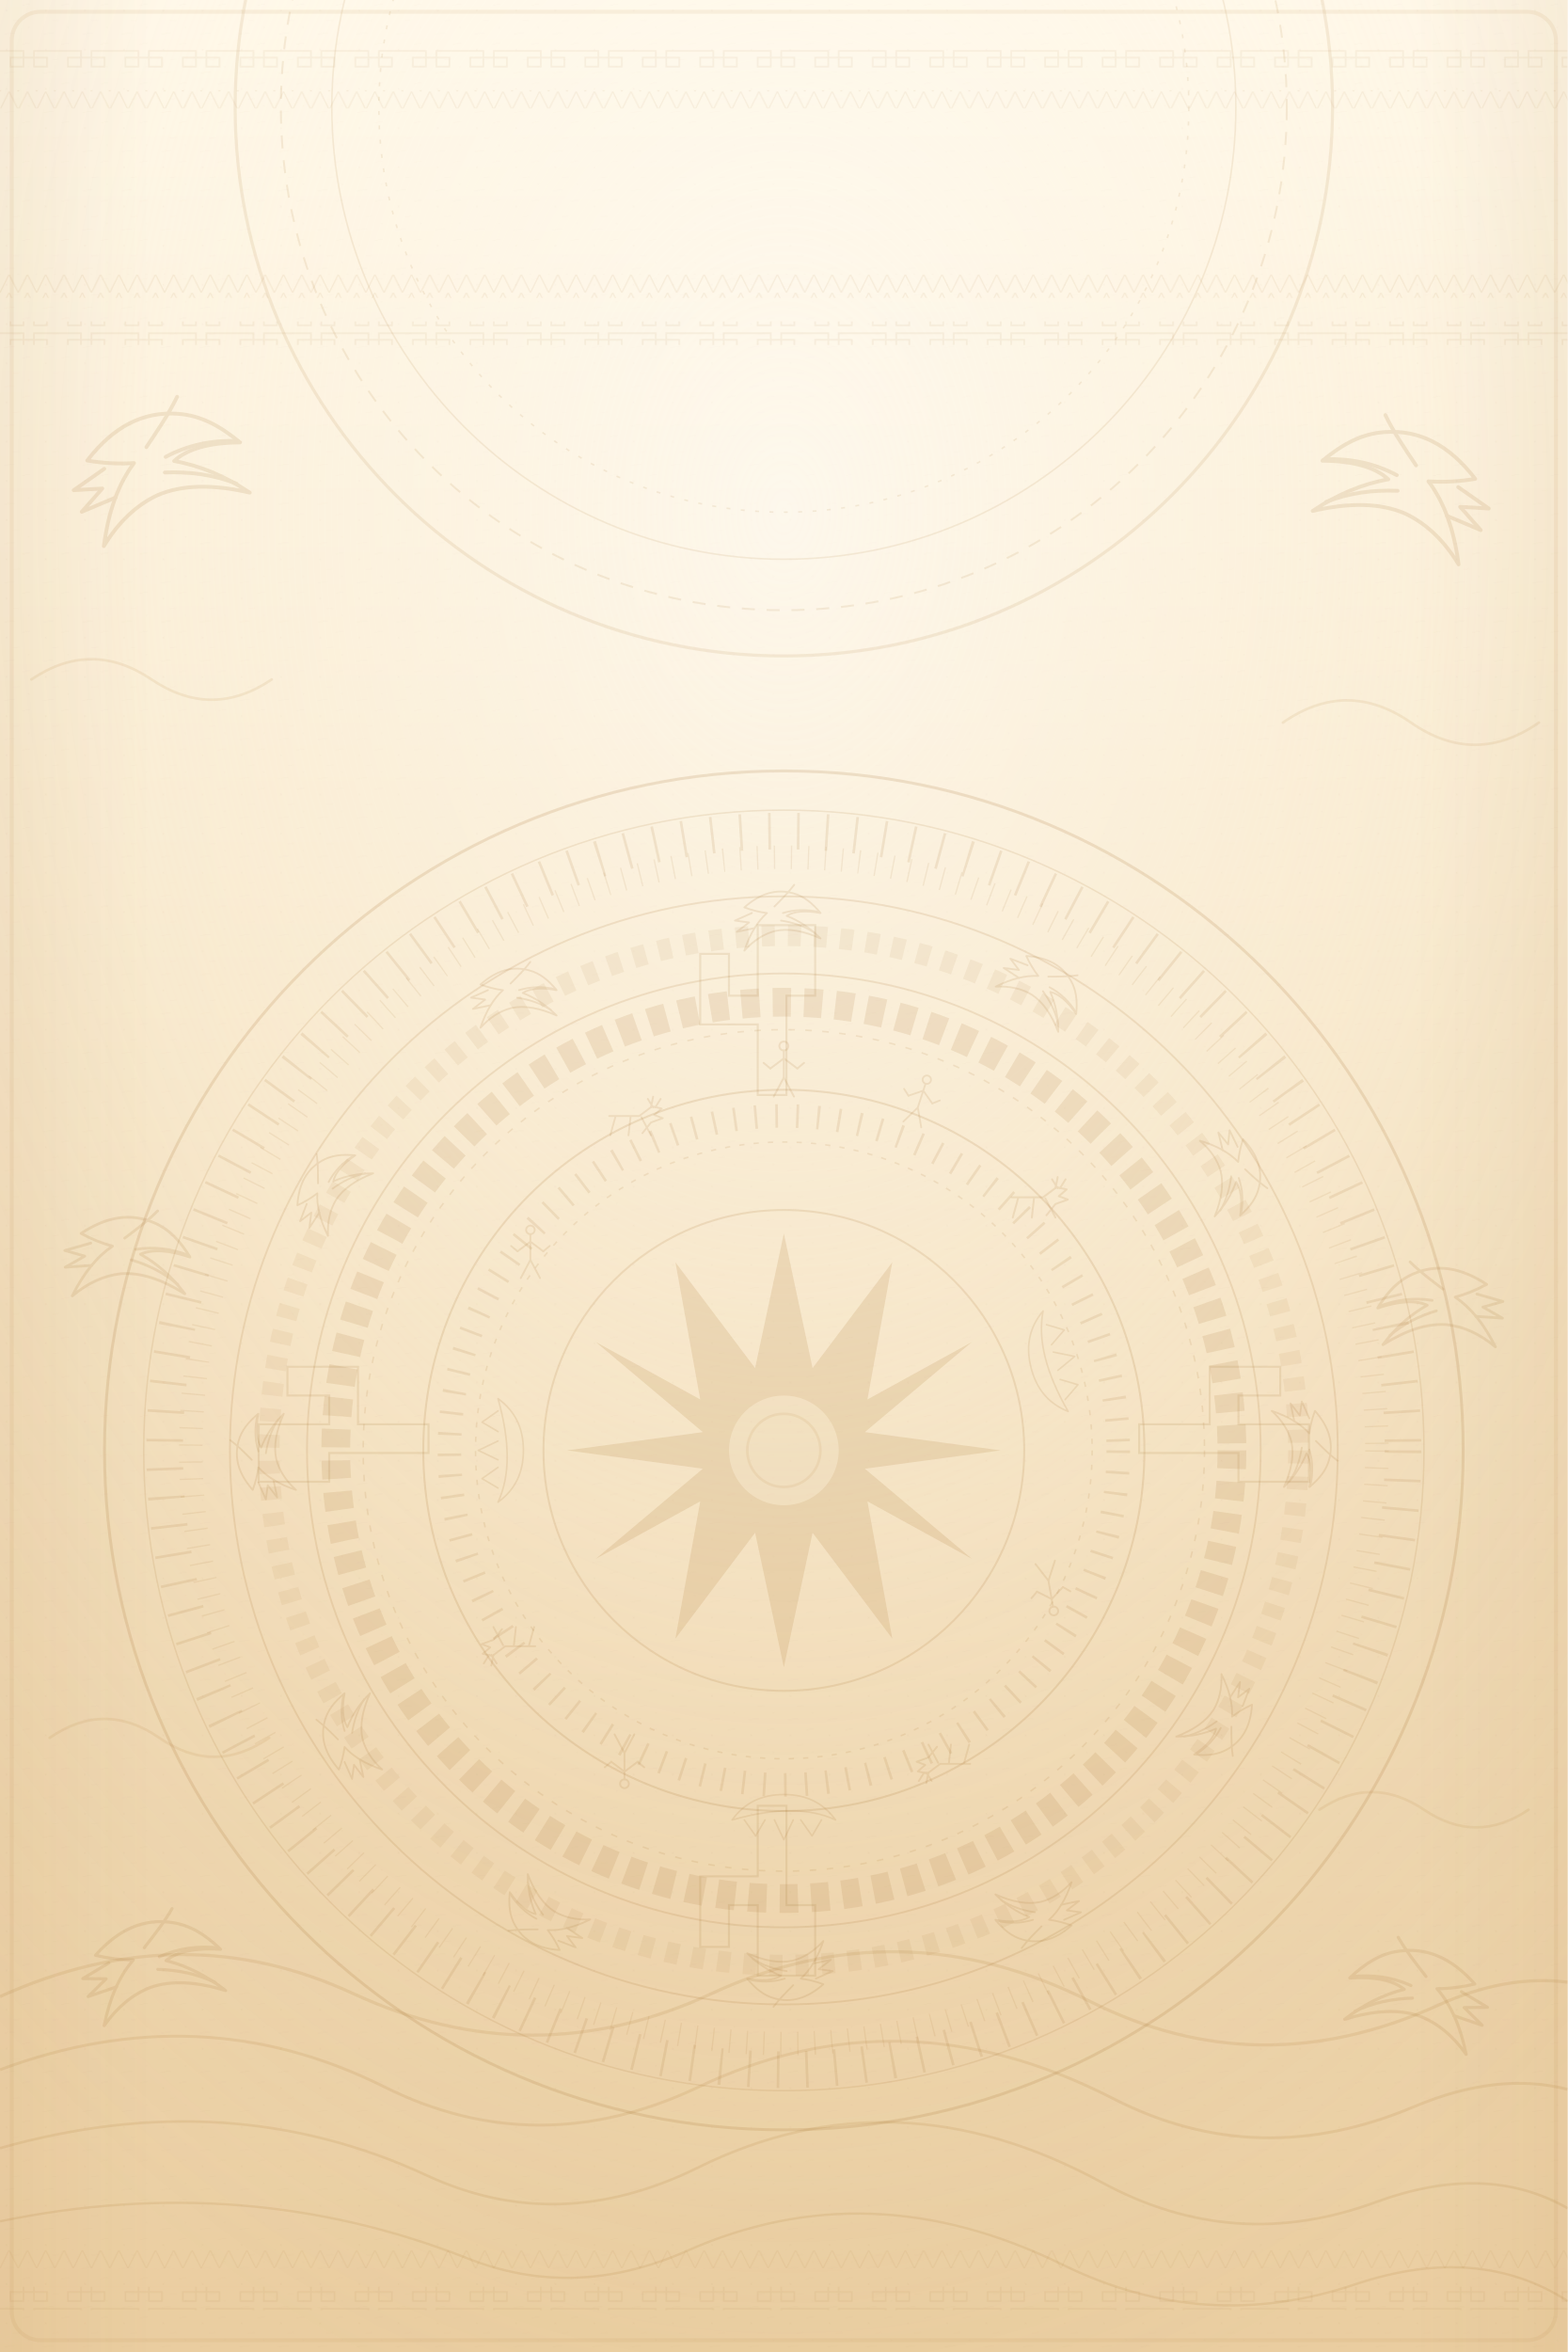
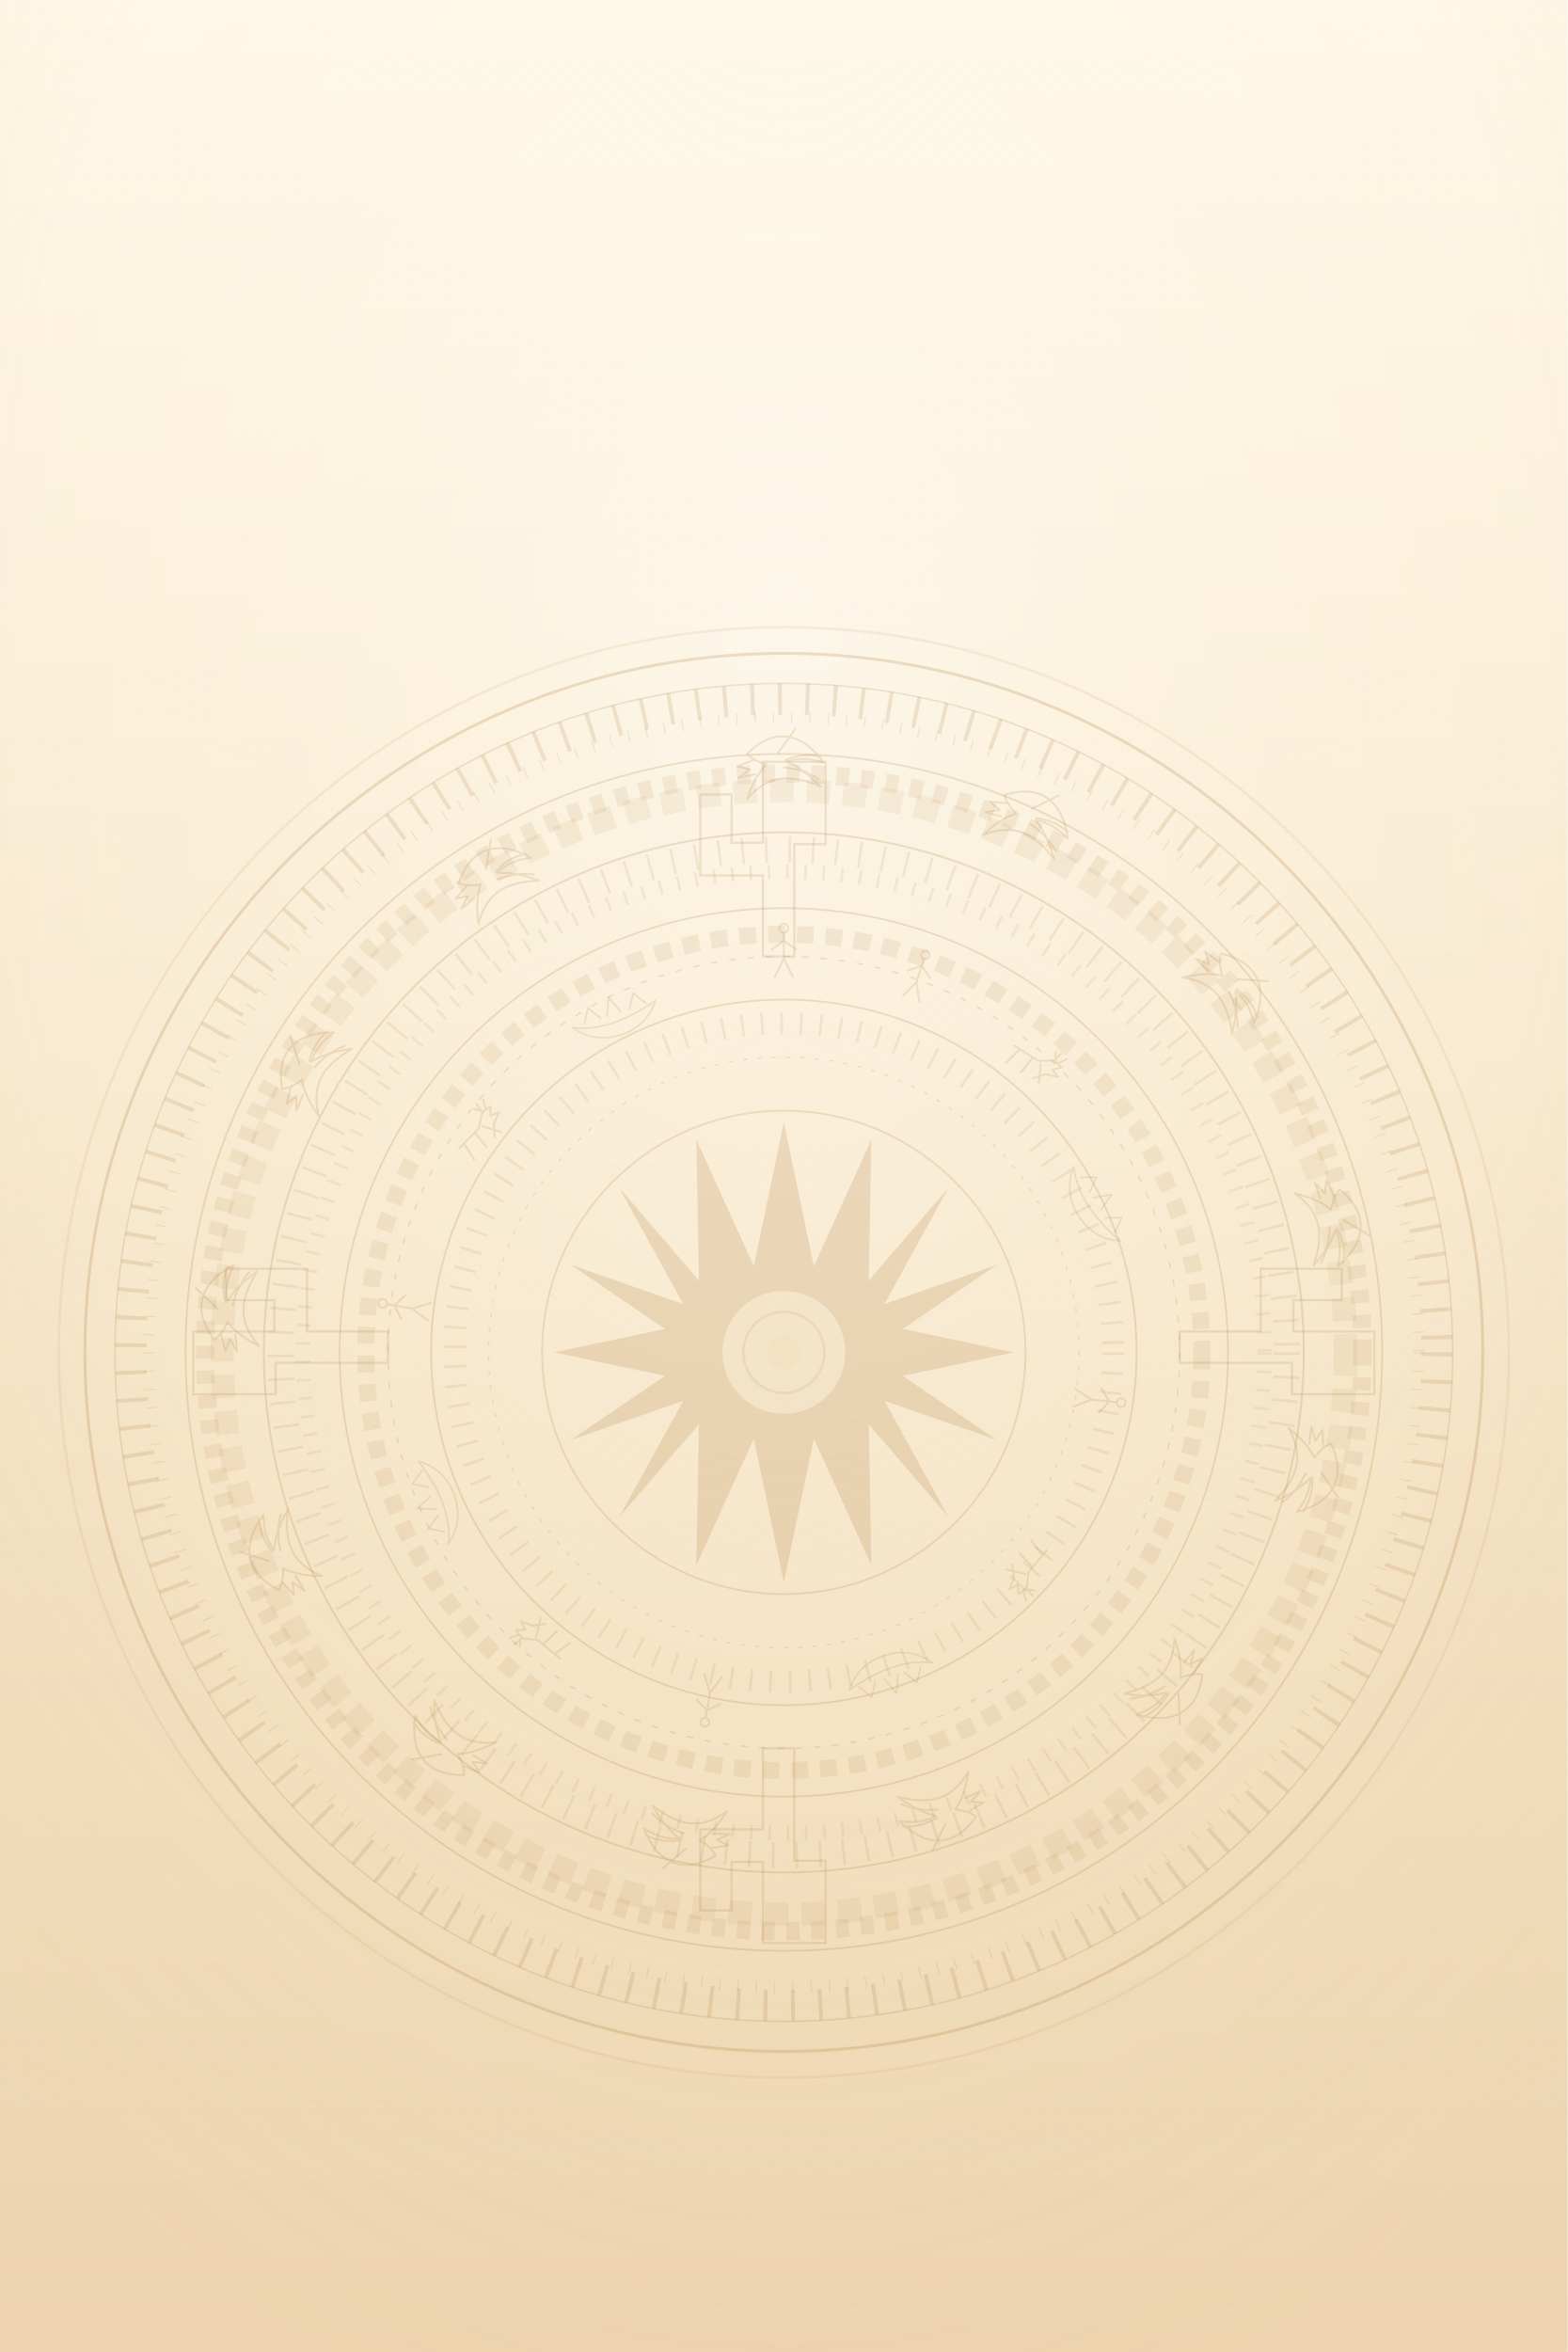
- <svg xmlns="http://www.w3.org/2000/svg" viewBox="0 0 1200 1800" preserveAspectRatio="xMidYMid slice">
+ <svg xmlns="http://www.w3.org/2000/svg" viewBox="0 0 1200 1800" preserveAspectRatio="none">
  <defs>
    <linearGradient id="paper" x1="0" y1="0" x2="0" y2="1">
-       <stop stop-color="#fff8e9" />
-       <stop offset=".42" stop-color="#f7e7ca" />
-       <stop offset="1" stop-color="#ecd1a5" />
+       <stop stop-color="#fff8e8" />
+       <stop offset=".48" stop-color="#f7e8cd" />
+       <stop offset="1" stop-color="#efd7b2" />
    </linearGradient>
-     <radialGradient id="glow" cx="50%" cy="22%" r="82%">
-       <stop stop-color="#fffdf8" stop-opacity=".60" />
-       <stop offset=".54" stop-color="#fff7e6" stop-opacity=".16" />
-       <stop offset="1" stop-color="#b67a35" stop-opacity=".045" />
+     <radialGradient id="paperGlow" cx="50%" cy="28%" r="78%">
+       <stop stop-color="#fffef9" stop-opacity=".50" />
+       <stop offset=".62" stop-color="#fff7e4" stop-opacity=".10" />
+       <stop offset="1" stop-color="#ad7532" stop-opacity=".035" />
    </radialGradient>
-     <linearGradient id="edge" x1="0" y1="0" x2="1" y2="0">
-       <stop stop-color="#9a641f" stop-opacity=".055" />
-       <stop offset=".10" stop-color="#9a641f" stop-opacity="0" />
-       <stop offset=".90" stop-color="#9a641f" stop-opacity="0" />
-       <stop offset="1" stop-color="#9a641f" stop-opacity=".055" />
-     </linearGradient>
-     <pattern id="grain" width="30" height="30" patternUnits="userSpaceOnUse">
-       <circle cx="5" cy="8" r=".7" fill="#86551f" opacity=".035" />
-       <circle cx="22" cy="21" r=".55" fill="#a36c2c" opacity=".03" />
-       <path d="M3 26l8-1M17 4l6-1M10 16l5-.7" stroke="#875b2b" stroke-width=".4" opacity=".03" />
+     <pattern id="grain" width="26" height="26" patternUnits="userSpaceOnUse">
+       <circle cx="4" cy="6" r=".55" fill="#97652a" opacity=".028" />
+       <circle cx="19" cy="18" r=".45" fill="#b17a38" opacity=".025" />
+       <path d="M2 22l7-.8M14 3l5-.7" stroke="#8f6028" stroke-width=".35" opacity=".024" />
    </pattern>
-     <g id="bird" fill="none" stroke="#a36d2a" stroke-linecap="round" stroke-linejoin="round">
-       <path d="M-42 2c17-15 34-20 52-15 11 3 20 10 29 21-16-3-28-2-36 3 13 5 25 13 36 24-18-8-34-11-48-8-12 3-23 10-33 21 6-18 14-31 24-40-8-1-16-3-24-6z" />
-       <path d="M-10 1c8-8 15-15 21-23M-1 8c13-4 26-4 39-1M-3 16c13 2 25 6 36 13" />
-       <path d="M-34 8l-18 8 15 2-13 10 19-4" />
+     <g id="lacBird" fill="none" stroke="#aa742d" stroke-width="2" stroke-linecap="round" stroke-linejoin="round">
+       <path d="M-38 4c15-15 30-21 46-17 12 3 23 12 33 26-15-5-28-5-38-1 12 5 24 14 35 26-18-8-34-11-48-7-10 3-20 10-28 20 5-15 11-27 20-36-7-2-14-5-20-11z" />
+       <path d="M-6 3c7-10 13-18 18-25M2 10c12-5 24-6 36-3M0 18c13 1 25 5 36 12M-31 10l-17 7 13 3-12 9 17-4" />
    </g>
-     <g id="human" fill="none" stroke="#a16a29" stroke-linecap="round" stroke-linejoin="round">
-       <circle cx="0" cy="-18" r="4" />
-       <path d="M0-14v24M0-7l-12 9M0-7l12 9M0 10l-9 17M0 10l9 17" />
-       <path d="M-12 2l-6-5M12 2l6-5" />
+     <g id="person" fill="none" stroke="#a56e2a" stroke-width="1.8" stroke-linecap="round">
+       <circle cx="0" cy="-17" r="4" />
+       <path d="M0-13v23M0-6l-11 8M0-6l11 8M0 10l-8 16M0 10l8 16" />
    </g>
-     <g id="deer" fill="none" stroke="#a16a29" stroke-linecap="round" stroke-linejoin="round">
-       <path d="M-24 5h28l12-9 9 2-7 6 8 3-11 4-8 10M-18 5l-5 18M-4 5l-2 18M6 6l9 17" />
-       <path d="M15-3l2-10m2 10 5-8m-7 8-5-8" />
+     <g id="deer" fill="none" stroke="#a56e2a" stroke-width="1.8" stroke-linecap="round" stroke-linejoin="round">
+       <path d="M-23 5H3l12-8 9 2-6 6 8 3-11 4-8 9M-17 5l-4 17M-3 5l-2 17M6 6l8 16" />
+       <path d="M15-2l2-10m2 10 5-8m-7 8-5-8" />
    </g>
-     <g id="boat" fill="none" stroke="#a16a29" stroke-linecap="round" stroke-linejoin="round">
-       <path d="M-55 10c28 13 64 13 110 0-13 18-31 27-55 27S-42 28-55 10z" />
-       <path d="M-40 10l10-17 12 17M-10 10L0-11l10 21M20 10l10-17 12 17" />
+     <g id="boat" fill="none" stroke="#a56e2a" stroke-width="1.8" stroke-linecap="round" stroke-linejoin="round">
+       <path d="M-48 9c25 12 57 12 96 0-12 16-28 24-48 24S-36 25-48 9z" />
+       <path d="M-34 9l9-15 10 15M-8 9 0-10 8 9M18 9l9-15 10 15" />
    </g>
-     <pattern id="triangles" width="28" height="14" patternUnits="userSpaceOnUse">
-       <path d="M0 14 7 0l7 14L21 0l7 14" fill="none" stroke="#a46f2b" stroke-width="1" opacity=".72" />
-     </pattern>
-     <pattern id="meander" width="44" height="18" patternUnits="userSpaceOnUse">
-       <path d="M0 3h18v12H8V8h28v7H26V3h18" fill="none" stroke="#9d6826" stroke-width="1.2" opacity=".70" />
-     </pattern>
  </defs>
  <rect width="1200" height="1800" fill="url(#paper)" />
  <rect width="1200" height="1800" fill="url(#grain)" />
-   <rect width="1200" height="1800" fill="url(#glow)" />
-   <rect width="1200" height="1800" fill="url(#edge)" />
-   <g fill="none" stroke="#aa762f" opacity=".115">
-     <circle cx="600" cy="82" r="420" stroke-width="2.4" />
-     <circle cx="600" cy="82" r="385" stroke-width="1.5" stroke-dasharray="10 9" />
-     <circle cx="600" cy="82" r="346" stroke-width="1.2" />
-     <circle cx="600" cy="82" r="310" stroke-width="1.2" stroke-dasharray="3 8" />
+   <rect width="1200" height="1800" fill="url(#paperGlow)" />
+   <g transform="translate(600 1035)" fill="none" stroke="#a46e29">
+     <circle r="535" stroke-width="2.2" opacity=".20" />
+     <circle r="512" stroke-width="1.2" opacity=".17" />
+     <circle r="486" stroke-width="9" stroke-dasharray="1 13" opacity=".12" />
+     <circle r="458" stroke-width="1.4" opacity=".18" />
+     <circle r="430" stroke-width="18" stroke-dasharray="18 10" opacity=".075" />
+     <circle r="398" stroke-width="1.5" opacity=".18" />
+     <circle r="368" stroke-width="11" stroke-dasharray="2 12" opacity=".10" />
+     <circle r="340" stroke-width="1.3" opacity=".19" />
+     <circle r="303" stroke-width="1.2" stroke-dasharray="5 9" opacity=".16" />
+     <circle r="270" stroke-width="1.4" opacity=".18" />
+     <circle r="226" stroke-width="1.1" stroke-dasharray="3 8" opacity=".15" />
+     <circle r="185" stroke-width="1.4" opacity=".17" />
  </g>
-   <g opacity=".11">
-     <path d="M0 210h1200v18H0z" fill="url(#triangles)" />
-     <path d="M0 246h1200v18H0z" fill="url(#meander)" />
+   <g transform="translate(600 1035)" fill="none" stroke="#a06a27" opacity=".15">
+     <circle r="500" stroke-width="24" stroke-dasharray="3 18" />
+     <circle r="443" stroke-width="14" stroke-dasharray="10 9" opacity=".62" />
+     <circle r="385" stroke-width="20" stroke-dasharray="2 16" opacity=".72" />
+     <circle r="320" stroke-width="13" stroke-dasharray="13 9" opacity=".62" />
+     <circle r="252" stroke-width="17" stroke-dasharray="2 13" opacity=".70" />
  </g>
-   <g opacity=".14" stroke-width="2">
-     <use href="#bird" transform="translate(126 338) scale(1.45) rotate(-11)" />
-     <use href="#bird" transform="translate(1070 352) scale(-1.45 1.45) rotate(-11)" />
-     <use href="#bird" transform="translate(106 948) scale(1.05) rotate(8)" />
-     <use href="#bird" transform="translate(1094 987) scale(-1.05 1.05) rotate(8)" />
-     <use href="#bird" transform="translate(122 1488) scale(1.18) rotate(-7)" />
-     <use href="#bird" transform="translate(1080 1510) scale(-1.18 1.18) rotate(-7)" />
+   <g opacity=".17">
+     <use href="#lacBird" transform="translate(600 574) scale(.74) rotate(0)" />
+     <use href="#lacBird" transform="translate(795 619) scale(.74) rotate(28)" />
+     <use href="#lacBird" transform="translate(952 752) scale(.74) rotate(58)" />
+     <use href="#lacBird" transform="translate(1031 938) scale(.74) rotate(85)" />
+     <use href="#lacBird" transform="translate(1012 1132) scale(.74) rotate(110)" />
+     <use href="#lacBird" transform="translate(900 1301) scale(.74) rotate(142)" />
+     <use href="#lacBird" transform="translate(720 1398) scale(.74) rotate(170)" />
+     <use href="#lacBird" transform="translate(520 1416) scale(.74) rotate(194)" />
+     <use href="#lacBird" transform="translate(333 1341) scale(.74) rotate(224)" />
+     <use href="#lacBird" transform="translate(202 1191) scale(.74) rotate(252)" />
+     <use href="#lacBird" transform="translate(165 997) scale(.74) rotate(278)" />
+     <use href="#lacBird" transform="translate(230 809) scale(.74) rotate(306)" />
+     <use href="#lacBird" transform="translate(375 661) scale(.74) rotate(334)" />
  </g>
-   <g transform="translate(600 1110)" fill="none" stroke="#9f6925">
-     <circle r="520" stroke-width="2.2" opacity=".16" />
-     <circle r="490" stroke-width="1.1" opacity=".13" />
-     <circle r="454" stroke-width="18" stroke-dasharray="1 12" opacity=".10" />
-     <circle r="424" stroke-width="1.4" opacity=".14" />
-     <circle r="394" stroke-width="16" stroke-dasharray="10 10" opacity=".075" />
-     <circle r="365" stroke-width="1.4" opacity=".14" />
-     <circle r="322" stroke-width="1.2" stroke-dasharray="5 8" opacity=".12" />
-     <circle r="276" stroke-width="1.5" opacity=".15" />
-     <circle r="236" stroke-width="1.2" stroke-dasharray="4 7" opacity=".12" />
-     <circle r="184" stroke-width="1.5" opacity=".14" />
+   <g opacity=".15">
+     <use href="#person" transform="translate(600 725) scale(.86)" />
+     <use href="#person" transform="translate(704 744) scale(.82) rotate(18)" />
+     <use href="#deer" transform="translate(795 807) scale(.84) rotate(32)" />
+     <use href="#boat" transform="translate(845 918) scale(.70) rotate(58)" />
+     <use href="#person" transform="translate(844 1072) scale(.84) rotate(96)" />
+     <use href="#deer" transform="translate(792 1204) scale(.84) rotate(130)" />
+     <use href="#boat" transform="translate(684 1289) scale(.70) rotate(162)" />
+     <use href="#person" transform="translate(542 1304) scale(.84) rotate(190)" />
+     <use href="#deer" transform="translate(411 1260) scale(.84) rotate(220)" />
+     <use href="#boat" transform="translate(326 1152) scale(.70) rotate(250)" />
+     <use href="#person" transform="translate(307 1000) scale(.84) rotate(280)" />
+     <use href="#deer" transform="translate(362 862) scale(.84) rotate(314)" />
+     <use href="#boat" transform="translate(468 770) scale(.70) rotate(342)" />
  </g>
-   <g opacity=".125">
-     <circle cx="600" cy="1110" r="474" fill="none" stroke="#9d6826" stroke-width="28" stroke-dasharray="2 20" />
-     <circle cx="600" cy="1110" r="343" fill="none" stroke="#9d6826" stroke-width="22" stroke-dasharray="14 10" />
-     <circle cx="600" cy="1110" r="256" fill="none" stroke="#9d6826" stroke-width="18" stroke-dasharray="2 14" />
+   <g transform="translate(600 1035)" fill="#a9712b" opacity=".18">
+     <path d="M0-176 23-66 67-163 65-55 126-126 77-37 163-67 91-18 176 0 91 18 163 67 77 37 126 126 65 55 67 163 23 66 0 176-23 66-67 163-65 55-126 126-77 37-163 67-91 18-176 0-91-18-163-67-77-37-126-126-65-55-67-163-23-66z" />
+     <circle r="47" fill="#f6e5c3" opacity=".76" />
+     <circle r="31" fill="none" stroke="#a9712b" stroke-width="2" opacity=".76" />
+     <circle r="13" fill="#a9712b" opacity=".20" />
  </g>
-   <g transform="translate(600 1110)" fill="#a66f29" opacity=".15">
-     <path d="M0-166 22-63 83-144 64-39 144-83 62-14 166 0 62 14 144 83 64 39 83 144 22 63 0 166-22 63-83 144-64 39-144 83-62 14-166 0-62-14-144-83-64-39-83-144-22-63z" />
-     <circle r="42" fill="#f6e4c3" opacity=".72" />
-     <circle r="28" fill="none" stroke="#a66f29" stroke-width="2" opacity=".80" />
+   <g transform="translate(600 1035)" fill="none" stroke="#9e6725" stroke-width="1.7" opacity=".15">
+     <path d="M-452-16h62v-24h-37v-24h62v48h62v24h-86v24h-63z" />
+     <path d="M452-16h-62v-24h37v-24h-62v48h-62v24h86v24h63z" />
+     <path d="M-16-452v62h-24v-37h-24v62h48v62h24v-86h24v-63z" />
+     <path d="M-16 452v-62h-24v37h-24v-62h48v-62h24v86h24v63z" />
  </g>
-   <g opacity=".14" stroke-width="1.9">
-     <use href="#bird" transform="translate(600 693) scale(.72) rotate(0)" />
-     <use href="#bird" transform="translate(808 752) scale(.72) rotate(45)" />
-     <use href="#bird" transform="translate(954 902) scale(.72) rotate(88)" />
-     <use href="#bird" transform="translate(1008 1110) scale(.72) rotate(90)" />
-     <use href="#bird" transform="translate(938 1327) scale(.72) rotate(135)" />
-     <use href="#bird" transform="translate(790 1475) scale(.72) rotate(180)" />
-     <use href="#bird" transform="translate(600 1520) scale(.72) rotate(180)" />
-     <use href="#bird" transform="translate(406 1472) scale(.72) rotate(225)" />
-     <use href="#bird" transform="translate(258 1324) scale(.72) rotate(270)" />
-     <use href="#bird" transform="translate(192 1110) scale(.72) rotate(270)" />
-     <use href="#bird" transform="translate(248 900) scale(.72) rotate(315)" />
-     <use href="#bird" transform="translate(398 752) scale(.72) rotate(0)" />
-   </g>
-   <g opacity=".13" stroke-width="1.7">
-     <use href="#human" transform="translate(600 816) scale(.86)" />
-     <use href="#human" transform="translate(705 840) scale(.80) rotate(18 0 0)" />
-     <use href="#deer" transform="translate(795 912) scale(.86)" />
-     <use href="#boat" transform="translate(815 1040) scale(.72) rotate(76)" />
-     <use href="#human" transform="translate(804 1218) scale(.84) rotate(170 0 0)" />
-     <use href="#deer" transform="translate(723 1354) scale(.82) rotate(180)" />
-     <use href="#boat" transform="translate(600 1400) scale(.72) rotate(180)" />
-     <use href="#human" transform="translate(478 1350) scale(.84) rotate(180 0 0)" />
-     <use href="#deer" transform="translate(390 1264) scale(.82) rotate(180)" />
-     <use href="#boat" transform="translate(374 1110) scale(.72) rotate(-90)" />
-     <use href="#human" transform="translate(406 956) scale(.82)" />
-     <use href="#deer" transform="translate(486 850) scale(.82)" />
-   </g>
-   <g opacity=".13" fill="none" stroke="#9e6928" stroke-width="1.6">
-     <path d="M198 1090h54v-22h-32v-22h54v44h54v22h-76v22h-54z" />
-     <path d="M1002 1090h-54v-22h32v-22h-54v44h-54v22h76v22h54z" />
-     <path d="M580 708v54h-22v-32h-22v54h44v54h22v-76h22v-54z" />
-     <path d="M580 1512v-54h-22v32h-22v-54h44v-54h22v76h22v54z" />
-   </g>
-   <g fill="none" stroke="#a8732f" opacity=".14">
-     <path stroke-width="2.4" d="M0 1528c93-42 183-43 271-2 91 42 182 42 273 0 97-45 194-43 291 6 86 43 174 44 265 3 35-16 68-22 100-18" />
-     <path stroke-width="2.2" d="M0 1584c102-38 200-34 294 13 78 39 158 39 239 1 104-50 210-48 319 8 74 38 151 40 231 6 43-18 82-22 117-13" />
-     <path stroke-width="2" d="M0 1644c117-33 226-26 327 21 67 31 136 29 207-6 101-50 204-46 309 11 68 37 138 42 211 15 55-20 104-19 146 5" />
-     <path stroke-width="1.8" d="M0 1700c126-26 245-16 357 28 55 22 111 20 168-5 94-42 190-38 288 10 73 36 148 41 225 15 63-21 117-16 162 13" />
-   </g>
-   <g fill="none" stroke="#ac7630" stroke-linecap="round" opacity=".11">
-     <path stroke-width="2" d="M24 520q46-31 92 0t92 0M982 553q49-34 98 0t98 0M38 1330q42-29 84 0t84 0M1010 1385q40-27 80 0t80 0" />
-   </g>
-   <g opacity=".10">
-     <path d="M0 36h1200v18H0z" fill="url(#meander)" />
-     <path d="M0 69h1200v14H0z" fill="url(#triangles)" />
-     <path d="M0 1722h1200v14H0z" fill="url(#triangles)" />
-     <path d="M0 1750h1200v18H0z" fill="url(#meander)" />
-   </g>
-   <rect x="9" y="9" width="1182" height="1782" rx="22" fill="none" stroke="#b98138" stroke-opacity=".09" stroke-width="3" />
+   <ellipse cx="600" cy="1035" rx="555" ry="555" fill="none" stroke="#b57b32" stroke-width="2" opacity=".10" />
</svg>
